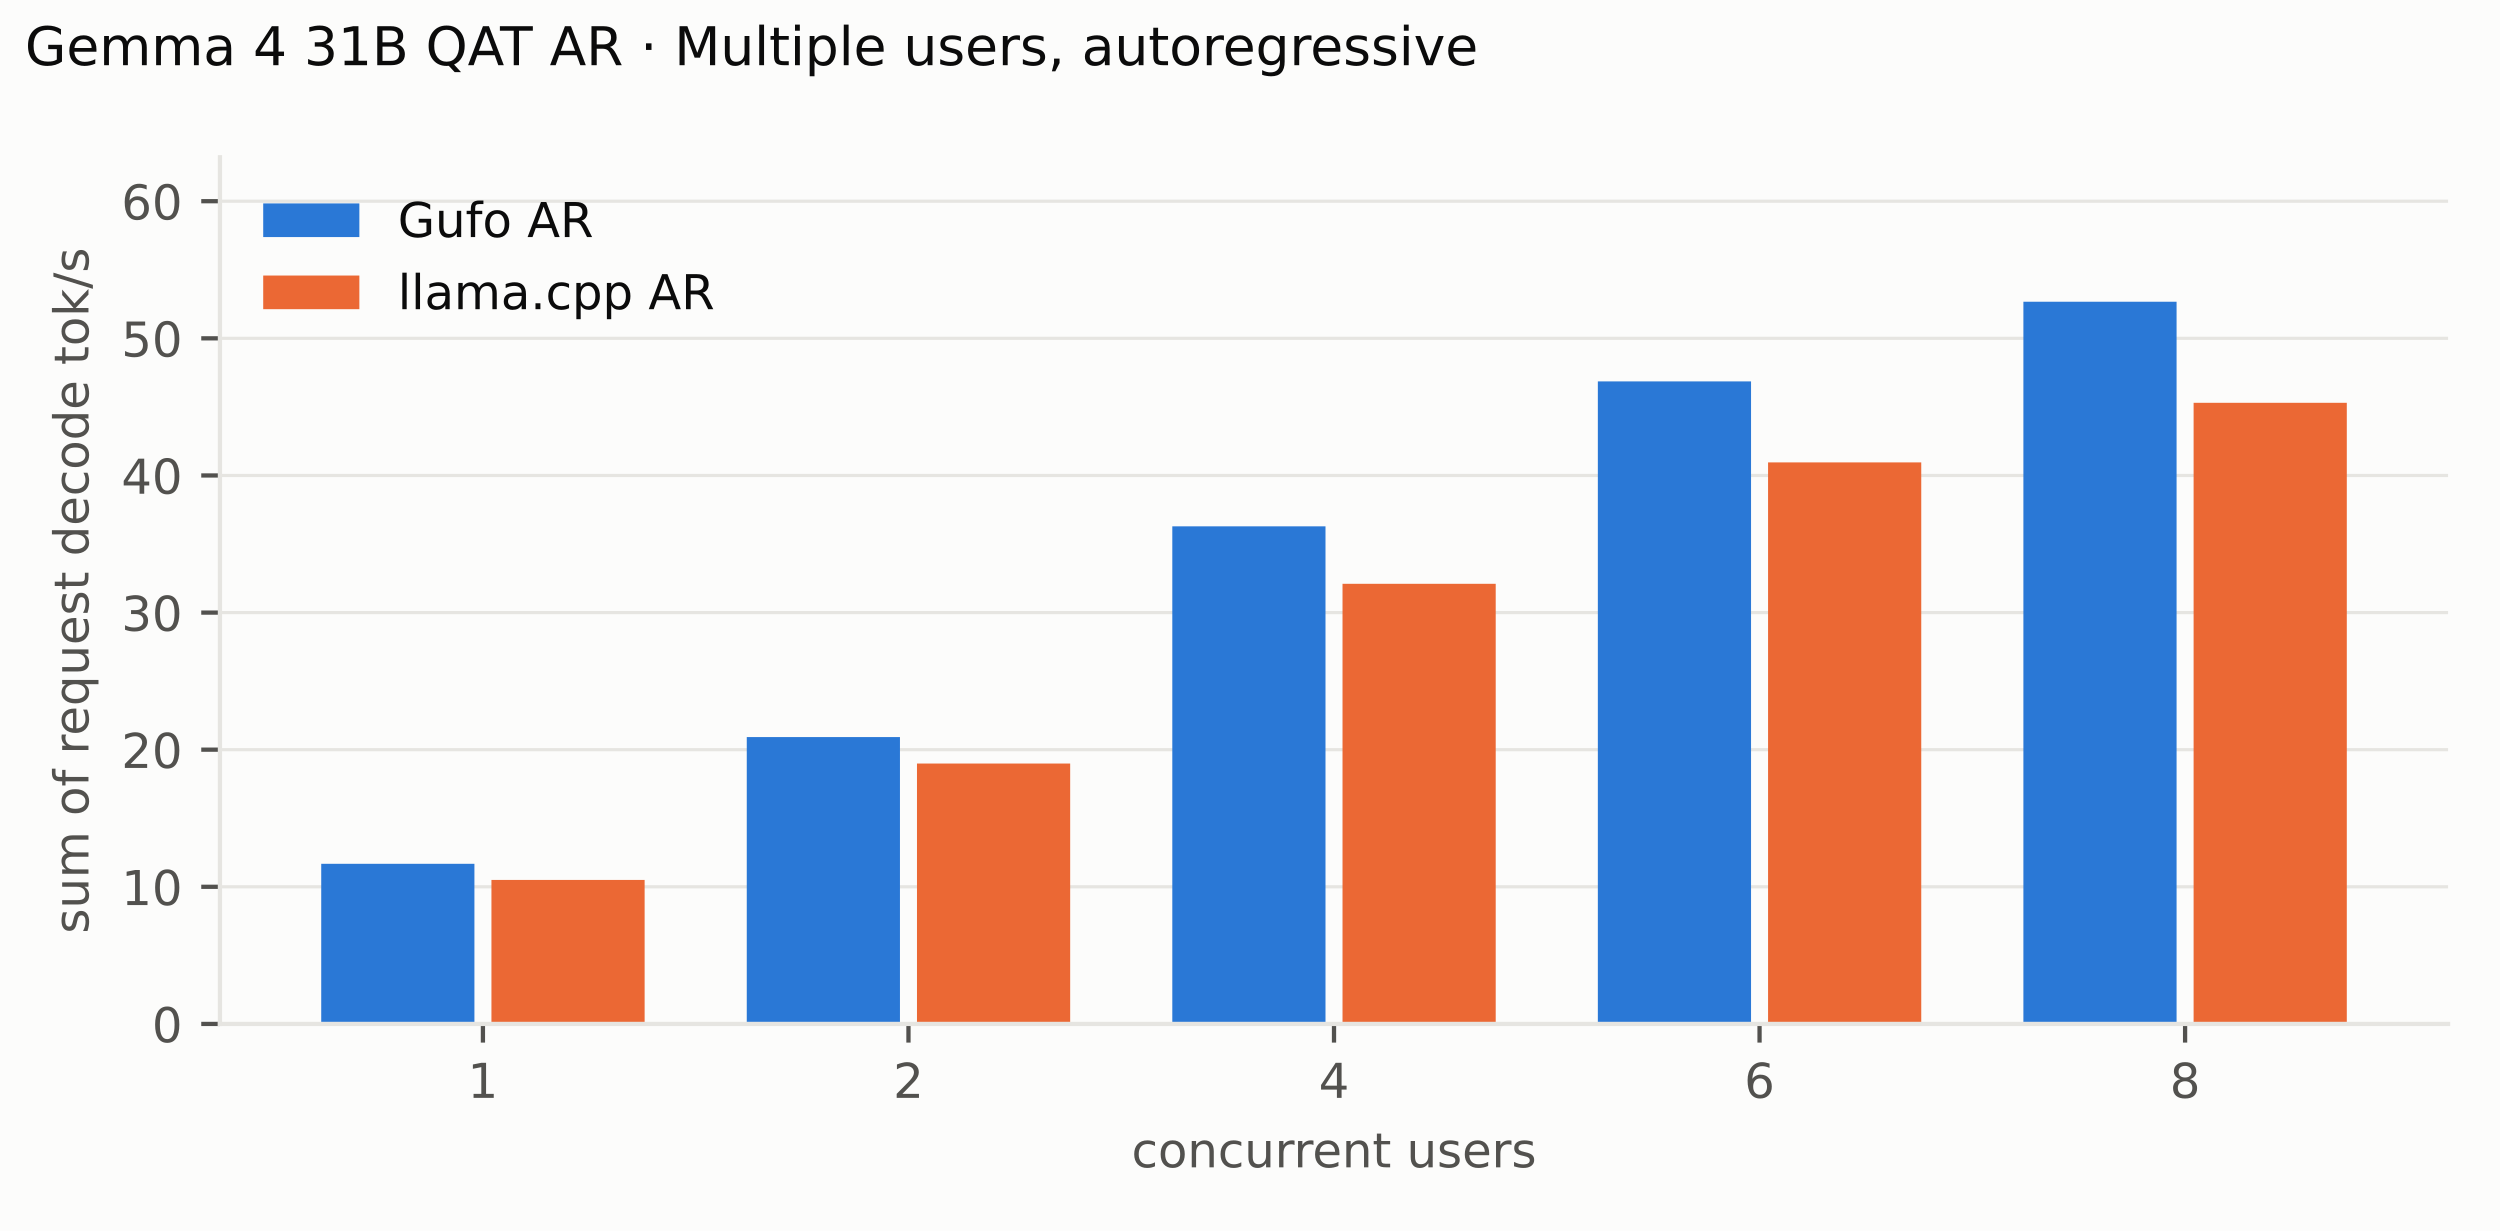
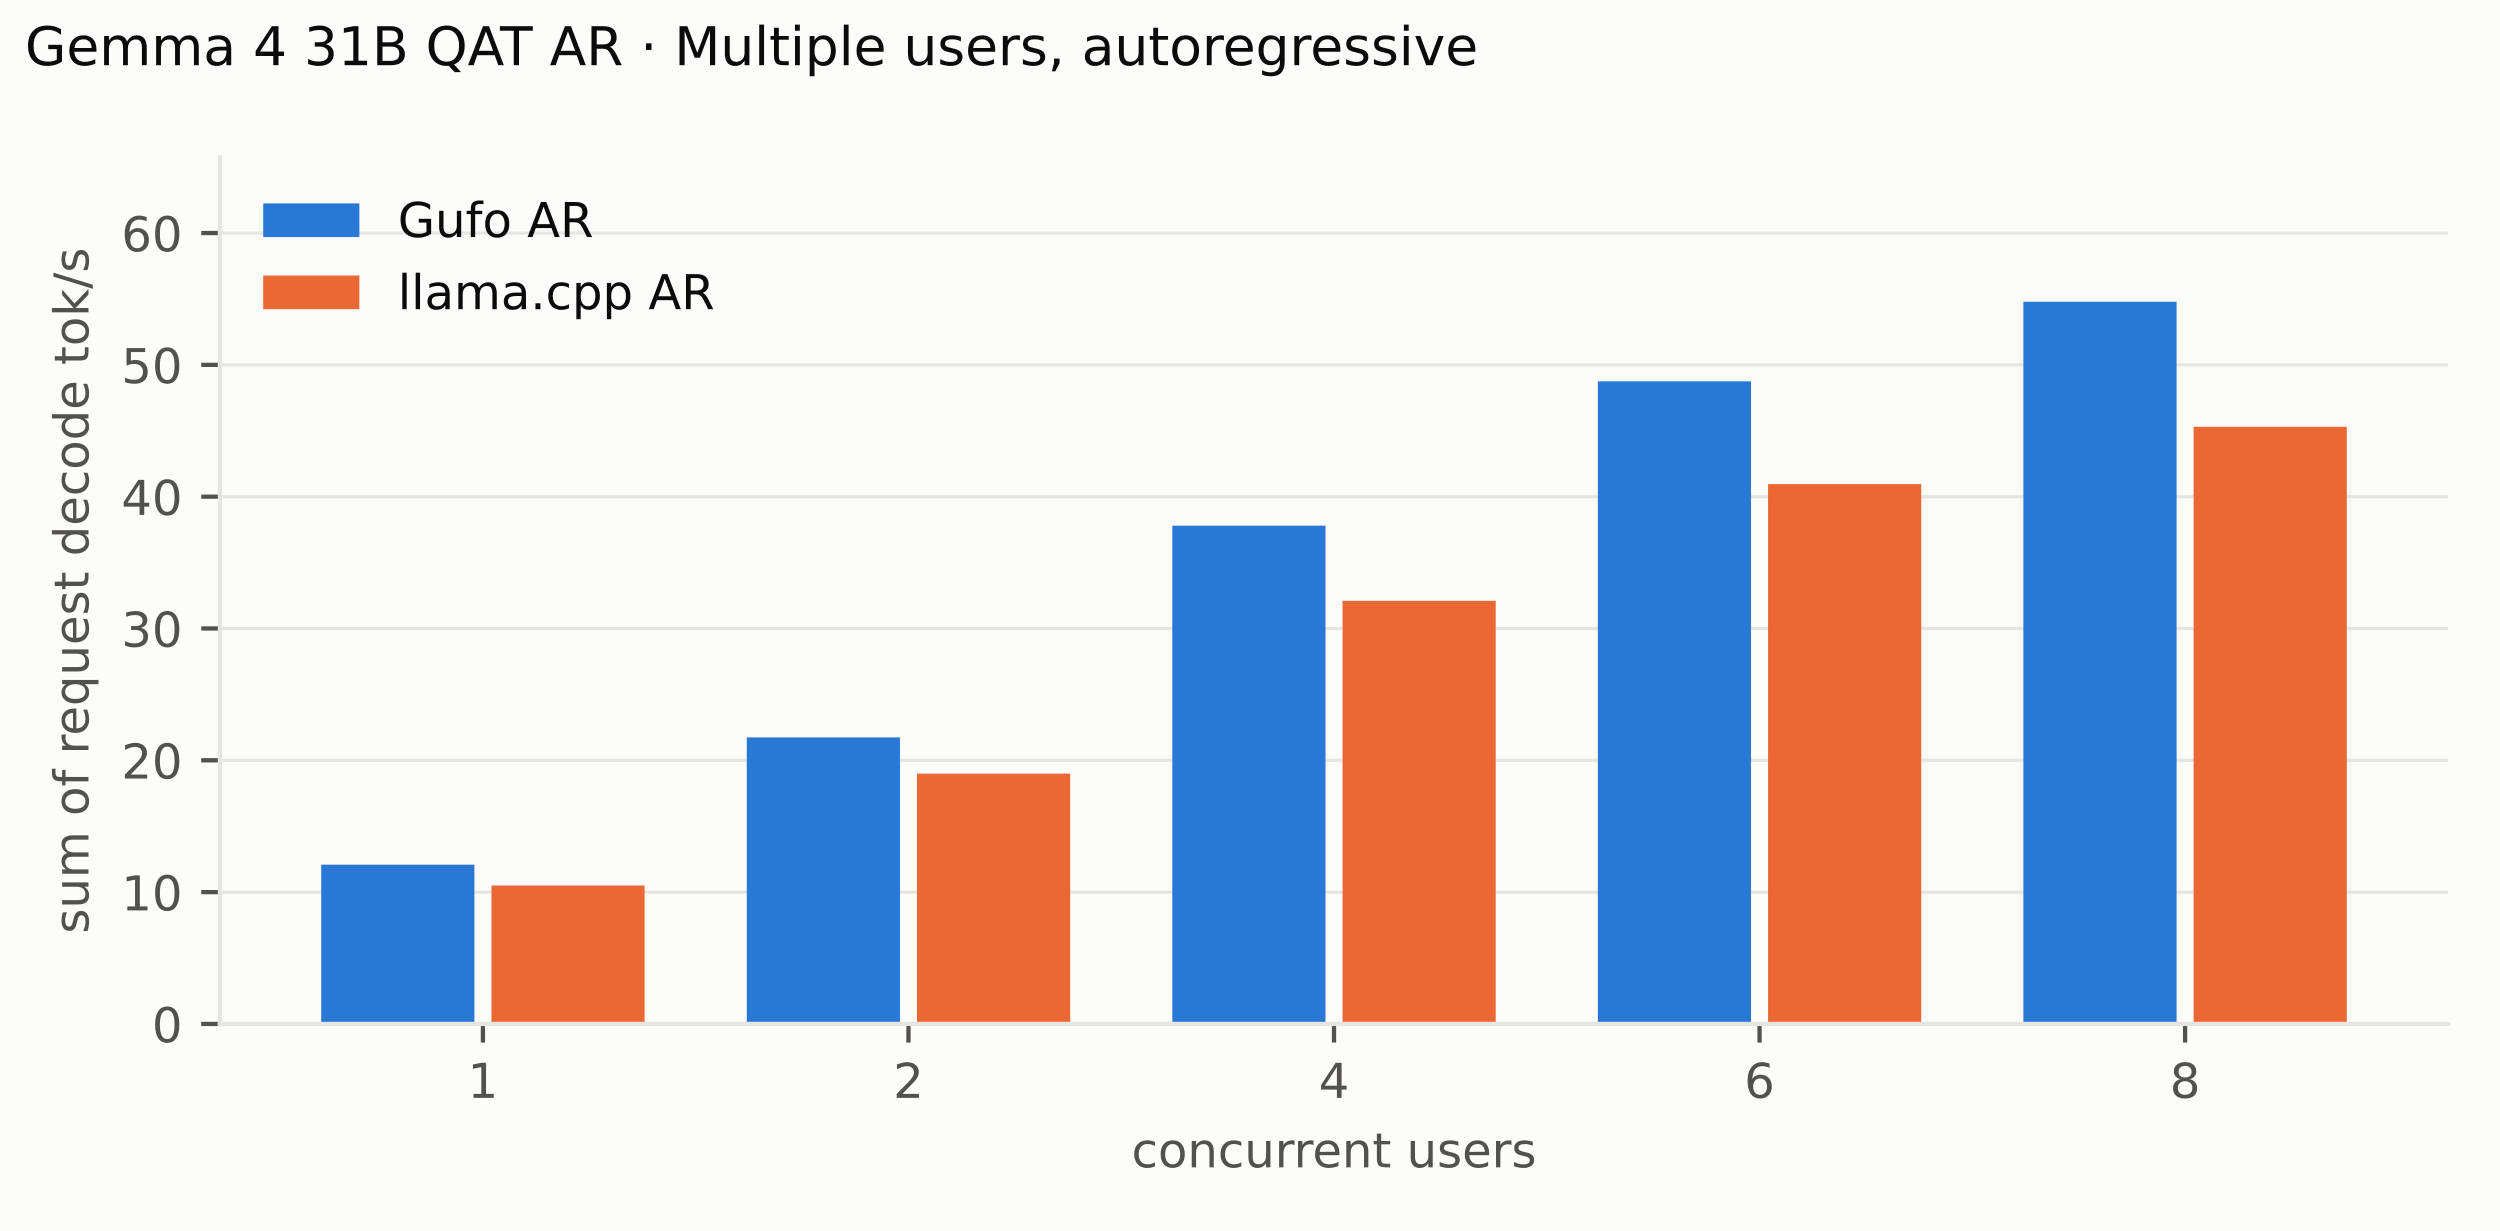
<svg xmlns="http://www.w3.org/2000/svg" xmlns:xlink="http://www.w3.org/1999/xlink" width="468pt" height="230.4pt" viewBox="0 0 468 230.4" version="1.1">
  <defs>
    <style type="text/css">*{stroke-linejoin: round; stroke-linecap: butt}</style>
  </defs>
  <g id="figure_1">
    <g id="patch_1">
      <path d="M 0 230.4 L 468 230.4 L 468 0 L 0 0 z " style="fill: #fcfcfb" />
    </g>
    <g id="axes_1">
      <g id="patch_2">
        <path d="M 41.173 191.68 L 458.28 191.68 L 458.28 29.441 L 41.173 29.441 z " style="fill: #fcfcfb" />
      </g>
      <g id="matplotlib.axis_1">
        <g id="xtick_1">
          <g id="line2d_1">
            <defs>
              <path id="m1ebf051f68" d="M 0 0 L 0 3.5 " style="stroke: #52514e; stroke-width: 0.8" />
            </defs>
            <g>
              <use xlink:href="#m1ebf051f68" x="90.404" y="191.68" style="fill: #52514e; stroke: #52514e; stroke-width: 0.8" />
            </g>
          </g>
          <g id="text_1">
            <text style="font-size: 9px; font-family: 'DejaVu Sans', 'Bitstream Vera Sans', 'Computer Modern Sans Serif', 'Lucida Grande', 'Verdana', 'Geneva', 'Lucid', 'Arial', 'Helvetica', 'Avant Garde', sans-serif; text-anchor: middle; fill: #52514e" x="90.404" y="205.518" transform="rotate(-0 90.40391 205.5179)">1</text>
          </g>
        </g>
        <g id="xtick_2">
          <g id="line2d_2">
            <g>
              <use xlink:href="#m1ebf051f68" x="170.065" y="191.68" style="fill: #52514e; stroke: #52514e; stroke-width: 0.8" />
            </g>
          </g>
          <g id="text_2">
            <text style="font-size: 9px; font-family: 'DejaVu Sans', 'Bitstream Vera Sans', 'Computer Modern Sans Serif', 'Lucida Grande', 'Verdana', 'Geneva', 'Lucid', 'Arial', 'Helvetica', 'Avant Garde', sans-serif; text-anchor: middle; fill: #52514e" x="170.065" y="205.518" transform="rotate(-0 170.0653 205.5179)">2</text>
          </g>
        </g>
        <g id="xtick_3">
          <g id="line2d_3">
            <g>
              <use xlink:href="#m1ebf051f68" x="249.727" y="191.68" style="fill: #52514e; stroke: #52514e; stroke-width: 0.8" />
            </g>
          </g>
          <g id="text_3">
            <text style="font-size: 9px; font-family: 'DejaVu Sans', 'Bitstream Vera Sans', 'Computer Modern Sans Serif', 'Lucida Grande', 'Verdana', 'Geneva', 'Lucid', 'Arial', 'Helvetica', 'Avant Garde', sans-serif; text-anchor: middle; fill: #52514e" x="249.727" y="205.518" transform="rotate(-0 249.7266 205.5179)">4</text>
          </g>
        </g>
        <g id="xtick_4">
          <g id="line2d_4">
            <g>
              <use xlink:href="#m1ebf051f68" x="329.388" y="191.68" style="fill: #52514e; stroke: #52514e; stroke-width: 0.8" />
            </g>
          </g>
          <g id="text_4">
            <text style="font-size: 9px; font-family: 'DejaVu Sans', 'Bitstream Vera Sans', 'Computer Modern Sans Serif', 'Lucida Grande', 'Verdana', 'Geneva', 'Lucid', 'Arial', 'Helvetica', 'Avant Garde', sans-serif; text-anchor: middle; fill: #52514e" x="329.388" y="205.518" transform="rotate(-0 329.3879 205.5179)">6</text>
          </g>
        </g>
        <g id="xtick_5">
          <g id="line2d_5">
            <g>
              <use xlink:href="#m1ebf051f68" x="409.049" y="191.68" style="fill: #52514e; stroke: #52514e; stroke-width: 0.8" />
            </g>
          </g>
          <g id="text_5">
            <text style="font-size: 9px; font-family: 'DejaVu Sans', 'Bitstream Vera Sans', 'Computer Modern Sans Serif', 'Lucida Grande', 'Verdana', 'Geneva', 'Lucid', 'Arial', 'Helvetica', 'Avant Garde', sans-serif; text-anchor: middle; fill: #52514e" x="409.049" y="205.518" transform="rotate(-0 409.0493 205.5179)">8</text>
          </g>
        </g>
        <g id="text_6">
          <text style="font-size: 9px; font-family: 'DejaVu Sans', 'Bitstream Vera Sans', 'Computer Modern Sans Serif', 'Lucida Grande', 'Verdana', 'Geneva', 'Lucid', 'Arial', 'Helvetica', 'Avant Garde', sans-serif; text-anchor: middle; fill: #52514e" x="249.727" y="218.518" transform="rotate(-0 249.7266 218.5179)">concurrent users</text>
        </g>
      </g>
      <g id="matplotlib.axis_2">
        <g id="ytick_1">
          <g id="line2d_6">
-             <path d="M 41.173 191.68 L 458.28 191.68 " clip-path="url(#pe38c3ba84f)" style="fill: none; stroke: #e6e5e1; stroke-width: 0.6; stroke-linecap: square" />
+             <path d="M 41.173 191.68 L 458.28 191.68 " clip-path="url(#p2d3f1ae1b2)" style="fill: none; stroke: #e6e5e1; stroke-width: 0.6; stroke-linecap: square" />
          </g>
          <g id="line2d_7">
            <defs>
              <path id="m680e5b1e24" d="M 0 0 L -3.5 0 " style="stroke: #52514e; stroke-width: 0.8" />
            </defs>
            <g>
              <use xlink:href="#m680e5b1e24" x="41.173" y="191.68" style="fill: #52514e; stroke: #52514e; stroke-width: 0.8" />
            </g>
          </g>
          <g id="text_7">
            <text style="font-size: 9px; font-family: 'DejaVu Sans', 'Bitstream Vera Sans', 'Computer Modern Sans Serif', 'Lucida Grande', 'Verdana', 'Geneva', 'Lucid', 'Arial', 'Helvetica', 'Avant Garde', sans-serif; text-anchor: end; fill: #52514e" x="34.173" y="195.099" transform="rotate(-0 34.1732 195.0989)">0</text>
          </g>
        </g>
        <g id="ytick_2">
          <g id="line2d_8">
-             <path d="M 41.173 166.011 L 458.28 166.011 " clip-path="url(#pe38c3ba84f)" style="fill: none; stroke: #e6e5e1; stroke-width: 0.6; stroke-linecap: square" />
+             <path d="M 41.173 167.004 L 458.28 167.004 " clip-path="url(#p2d3f1ae1b2)" style="fill: none; stroke: #e6e5e1; stroke-width: 0.6; stroke-linecap: square" />
          </g>
          <g id="line2d_9">
            <g>
-               <use xlink:href="#m680e5b1e24" x="41.173" y="166.011" style="fill: #52514e; stroke: #52514e; stroke-width: 0.8" />
+               <use xlink:href="#m680e5b1e24" x="41.173" y="167.004" style="fill: #52514e; stroke: #52514e; stroke-width: 0.8" />
            </g>
          </g>
          <g id="text_8">
-             <text style="font-size: 9px; font-family: 'DejaVu Sans', 'Bitstream Vera Sans', 'Computer Modern Sans Serif', 'Lucida Grande', 'Verdana', 'Geneva', 'Lucid', 'Arial', 'Helvetica', 'Avant Garde', sans-serif; text-anchor: end; fill: #52514e" x="34.173" y="169.43" transform="rotate(-0 34.1732 169.4298)">10</text>
+             <text style="font-size: 9px; font-family: 'DejaVu Sans', 'Bitstream Vera Sans', 'Computer Modern Sans Serif', 'Lucida Grande', 'Verdana', 'Geneva', 'Lucid', 'Arial', 'Helvetica', 'Avant Garde', sans-serif; text-anchor: end; fill: #52514e" x="34.173" y="170.423" transform="rotate(-0 34.1732 170.423)">10</text>
          </g>
        </g>
        <g id="ytick_3">
          <g id="line2d_10">
-             <path d="M 41.173 140.342 L 458.28 140.342 " clip-path="url(#pe38c3ba84f)" style="fill: none; stroke: #e6e5e1; stroke-width: 0.6; stroke-linecap: square" />
+             <path d="M 41.173 142.328 L 458.28 142.328 " clip-path="url(#p2d3f1ae1b2)" style="fill: none; stroke: #e6e5e1; stroke-width: 0.6; stroke-linecap: square" />
          </g>
          <g id="line2d_11">
            <g>
-               <use xlink:href="#m680e5b1e24" x="41.173" y="140.342" style="fill: #52514e; stroke: #52514e; stroke-width: 0.8" />
+               <use xlink:href="#m680e5b1e24" x="41.173" y="142.328" style="fill: #52514e; stroke: #52514e; stroke-width: 0.8" />
            </g>
          </g>
          <g id="text_9">
-             <text style="font-size: 9px; font-family: 'DejaVu Sans', 'Bitstream Vera Sans', 'Computer Modern Sans Serif', 'Lucida Grande', 'Verdana', 'Geneva', 'Lucid', 'Arial', 'Helvetica', 'Avant Garde', sans-serif; text-anchor: end; fill: #52514e" x="34.173" y="143.761" transform="rotate(-0 34.1732 143.7607)">20</text>
+             <text style="font-size: 9px; font-family: 'DejaVu Sans', 'Bitstream Vera Sans', 'Computer Modern Sans Serif', 'Lucida Grande', 'Verdana', 'Geneva', 'Lucid', 'Arial', 'Helvetica', 'Avant Garde', sans-serif; text-anchor: end; fill: #52514e" x="34.173" y="145.747" transform="rotate(-0 34.1732 145.7471)">20</text>
          </g>
        </g>
        <g id="ytick_4">
          <g id="line2d_12">
-             <path d="M 41.173 114.673 L 458.28 114.673 " clip-path="url(#pe38c3ba84f)" style="fill: none; stroke: #e6e5e1; stroke-width: 0.6; stroke-linecap: square" />
+             <path d="M 41.173 117.652 L 458.28 117.652 " clip-path="url(#p2d3f1ae1b2)" style="fill: none; stroke: #e6e5e1; stroke-width: 0.6; stroke-linecap: square" />
          </g>
          <g id="line2d_13">
            <g>
-               <use xlink:href="#m680e5b1e24" x="41.173" y="114.673" style="fill: #52514e; stroke: #52514e; stroke-width: 0.8" />
+               <use xlink:href="#m680e5b1e24" x="41.173" y="117.652" style="fill: #52514e; stroke: #52514e; stroke-width: 0.8" />
            </g>
          </g>
          <g id="text_10">
-             <text style="font-size: 9px; font-family: 'DejaVu Sans', 'Bitstream Vera Sans', 'Computer Modern Sans Serif', 'Lucida Grande', 'Verdana', 'Geneva', 'Lucid', 'Arial', 'Helvetica', 'Avant Garde', sans-serif; text-anchor: end; fill: #52514e" x="34.173" y="118.092" transform="rotate(-0 34.1732 118.0915)">30</text>
+             <text style="font-size: 9px; font-family: 'DejaVu Sans', 'Bitstream Vera Sans', 'Computer Modern Sans Serif', 'Lucida Grande', 'Verdana', 'Geneva', 'Lucid', 'Arial', 'Helvetica', 'Avant Garde', sans-serif; text-anchor: end; fill: #52514e" x="34.173" y="121.071" transform="rotate(-0 34.1732 121.0712)">30</text>
          </g>
        </g>
        <g id="ytick_5">
          <g id="line2d_14">
-             <path d="M 41.173 89.003 L 458.28 89.003 " clip-path="url(#pe38c3ba84f)" style="fill: none; stroke: #e6e5e1; stroke-width: 0.6; stroke-linecap: square" />
+             <path d="M 41.173 92.976 L 458.28 92.976 " clip-path="url(#p2d3f1ae1b2)" style="fill: none; stroke: #e6e5e1; stroke-width: 0.6; stroke-linecap: square" />
          </g>
          <g id="line2d_15">
            <g>
-               <use xlink:href="#m680e5b1e24" x="41.173" y="89.003" style="fill: #52514e; stroke: #52514e; stroke-width: 0.8" />
+               <use xlink:href="#m680e5b1e24" x="41.173" y="92.976" style="fill: #52514e; stroke: #52514e; stroke-width: 0.8" />
            </g>
          </g>
          <g id="text_11">
-             <text style="font-size: 9px; font-family: 'DejaVu Sans', 'Bitstream Vera Sans', 'Computer Modern Sans Serif', 'Lucida Grande', 'Verdana', 'Geneva', 'Lucid', 'Arial', 'Helvetica', 'Avant Garde', sans-serif; text-anchor: end; fill: #52514e" x="34.173" y="92.422" transform="rotate(-0 34.1732 92.42239)">40</text>
+             <text style="font-size: 9px; font-family: 'DejaVu Sans', 'Bitstream Vera Sans', 'Computer Modern Sans Serif', 'Lucida Grande', 'Verdana', 'Geneva', 'Lucid', 'Arial', 'Helvetica', 'Avant Garde', sans-serif; text-anchor: end; fill: #52514e" x="34.173" y="96.395" transform="rotate(-0 34.1732 96.39528)">40</text>
          </g>
        </g>
        <g id="ytick_6">
          <g id="line2d_16">
-             <path d="M 41.173 63.334 L 458.28 63.334 " clip-path="url(#pe38c3ba84f)" style="fill: none; stroke: #e6e5e1; stroke-width: 0.6; stroke-linecap: square" />
+             <path d="M 41.173 68.3 L 458.28 68.3 " clip-path="url(#p2d3f1ae1b2)" style="fill: none; stroke: #e6e5e1; stroke-width: 0.6; stroke-linecap: square" />
          </g>
          <g id="line2d_17">
            <g>
-               <use xlink:href="#m680e5b1e24" x="41.173" y="63.334" style="fill: #52514e; stroke: #52514e; stroke-width: 0.8" />
+               <use xlink:href="#m680e5b1e24" x="41.173" y="68.3" style="fill: #52514e; stroke: #52514e; stroke-width: 0.8" />
            </g>
          </g>
          <g id="text_12">
-             <text style="font-size: 9px; font-family: 'DejaVu Sans', 'Bitstream Vera Sans', 'Computer Modern Sans Serif', 'Lucida Grande', 'Verdana', 'Geneva', 'Lucid', 'Arial', 'Helvetica', 'Avant Garde', sans-serif; text-anchor: end; fill: #52514e" x="34.173" y="66.753" transform="rotate(-0 34.1732 66.75326)">50</text>
+             <text style="font-size: 9px; font-family: 'DejaVu Sans', 'Bitstream Vera Sans', 'Computer Modern Sans Serif', 'Lucida Grande', 'Verdana', 'Geneva', 'Lucid', 'Arial', 'Helvetica', 'Avant Garde', sans-serif; text-anchor: end; fill: #52514e" x="34.173" y="71.719" transform="rotate(-0 34.1732 71.71936)">50</text>
          </g>
        </g>
        <g id="ytick_7">
          <g id="line2d_18">
-             <path d="M 41.173 37.665 L 458.28 37.665 " clip-path="url(#pe38c3ba84f)" style="fill: none; stroke: #e6e5e1; stroke-width: 0.6; stroke-linecap: square" />
+             <path d="M 41.173 43.624 L 458.28 43.624 " clip-path="url(#p2d3f1ae1b2)" style="fill: none; stroke: #e6e5e1; stroke-width: 0.6; stroke-linecap: square" />
          </g>
          <g id="line2d_19">
            <g>
-               <use xlink:href="#m680e5b1e24" x="41.173" y="37.665" style="fill: #52514e; stroke: #52514e; stroke-width: 0.8" />
+               <use xlink:href="#m680e5b1e24" x="41.173" y="43.624" style="fill: #52514e; stroke: #52514e; stroke-width: 0.8" />
            </g>
          </g>
          <g id="text_13">
-             <text style="font-size: 9px; font-family: 'DejaVu Sans', 'Bitstream Vera Sans', 'Computer Modern Sans Serif', 'Lucida Grande', 'Verdana', 'Geneva', 'Lucid', 'Arial', 'Helvetica', 'Avant Garde', sans-serif; text-anchor: end; fill: #52514e" x="34.173" y="41.084" transform="rotate(-0 34.1732 41.08412)">60</text>
+             <text style="font-size: 9px; font-family: 'DejaVu Sans', 'Bitstream Vera Sans', 'Computer Modern Sans Serif', 'Lucida Grande', 'Verdana', 'Geneva', 'Lucid', 'Arial', 'Helvetica', 'Avant Garde', sans-serif; text-anchor: end; fill: #52514e" x="34.173" y="47.043" transform="rotate(-0 34.1732 47.04344)">60</text>
          </g>
        </g>
        <g id="text_14">
          <text style="font-size: 9px; font-family: 'DejaVu Sans', 'Bitstream Vera Sans', 'Computer Modern Sans Serif', 'Lucida Grande', 'Verdana', 'Geneva', 'Lucid', 'Arial', 'Helvetica', 'Avant Garde', sans-serif; text-anchor: middle; fill: #52514e" x="16.559" y="110.56" transform="rotate(-90 16.55859 110.5604)">sum of request decode tok/s</text>
        </g>
      </g>
      <g id="patch_3">
-         <path d="M 60.133 191.68 L 88.811 191.68 L 88.811 161.698 L 60.133 161.698 z " clip-path="url(#pe38c3ba84f)" style="fill: #2a78d6" />
+         <path d="M 60.133 191.68 L 88.811 191.68 L 88.811 161.871 L 60.133 161.871 z " clip-path="url(#p2d3f1ae1b2)" style="fill: #2a78d6" />
      </g>
      <g id="patch_4">
-         <path d="M 139.794 191.68 L 168.472 191.68 L 168.472 137.98 L 139.794 137.98 z " clip-path="url(#pe38c3ba84f)" style="fill: #2a78d6" />
+         <path d="M 139.794 191.68 L 168.472 191.68 L 168.472 138.035 L 139.794 138.035 z " clip-path="url(#p2d3f1ae1b2)" style="fill: #2a78d6" />
      </g>
      <g id="patch_5">
-         <path d="M 219.455 191.68 L 248.133 191.68 L 248.133 98.527 L 219.455 98.527 z " clip-path="url(#pe38c3ba84f)" style="fill: #2a78d6" />
+         <path d="M 219.455 191.68 L 248.133 191.68 L 248.133 98.405 L 219.455 98.405 z " clip-path="url(#p2d3f1ae1b2)" style="fill: #2a78d6" />
      </g>
      <g id="patch_6">
-         <path d="M 299.117 191.68 L 327.795 191.68 L 327.795 71.394 L 299.117 71.394 z " clip-path="url(#pe38c3ba84f)" style="fill: #2a78d6" />
+         <path d="M 299.117 191.68 L 327.795 191.68 L 327.795 71.385 L 299.117 71.385 z " clip-path="url(#p2d3f1ae1b2)" style="fill: #2a78d6" />
      </g>
      <g id="patch_7">
-         <path d="M 378.778 191.68 L 407.456 191.68 L 407.456 56.481 L 378.778 56.481 z " clip-path="url(#pe38c3ba84f)" style="fill: #2a78d6" />
+         <path d="M 378.778 191.68 L 407.456 191.68 L 407.456 56.481 L 378.778 56.481 z " clip-path="url(#p2d3f1ae1b2)" style="fill: #2a78d6" />
      </g>
      <g id="patch_8">
-         <path d="M 91.997 191.68 L 120.675 191.68 L 120.675 164.727 L 91.997 164.727 z " clip-path="url(#pe38c3ba84f)" style="fill: #eb6834" />
+         <path d="M 91.997 191.68 L 120.675 191.68 L 120.675 165.77 L 91.997 165.77 z " clip-path="url(#p2d3f1ae1b2)" style="fill: #eb6834" />
      </g>
      <g id="patch_9">
-         <path d="M 171.658 191.68 L 200.337 191.68 L 200.337 142.934 L 171.658 142.934 z " clip-path="url(#pe38c3ba84f)" style="fill: #eb6834" />
+         <path d="M 171.658 191.68 L 200.337 191.68 L 200.337 144.82 L 171.658 144.82 z " clip-path="url(#p2d3f1ae1b2)" style="fill: #eb6834" />
      </g>
      <g id="patch_10">
-         <path d="M 251.32 191.68 L 279.998 191.68 L 279.998 109.282 L 251.32 109.282 z " clip-path="url(#pe38c3ba84f)" style="fill: #eb6834" />
+         <path d="M 251.32 191.68 L 279.998 191.68 L 279.998 112.47 L 251.32 112.47 z " clip-path="url(#p2d3f1ae1b2)" style="fill: #eb6834" />
      </g>
      <g id="patch_11">
-         <path d="M 330.981 191.68 L 359.659 191.68 L 359.659 86.565 L 330.981 86.565 z " clip-path="url(#pe38c3ba84f)" style="fill: #eb6834" />
+         <path d="M 330.981 191.68 L 359.659 191.68 L 359.659 90.632 L 330.981 90.632 z " clip-path="url(#p2d3f1ae1b2)" style="fill: #eb6834" />
      </g>
      <g id="patch_12">
-         <path d="M 410.643 191.68 L 439.321 191.68 L 439.321 75.399 L 410.643 75.399 z " clip-path="url(#pe38c3ba84f)" style="fill: #eb6834" />
+         <path d="M 410.643 191.68 L 439.321 191.68 L 439.321 79.898 L 410.643 79.898 z " clip-path="url(#p2d3f1ae1b2)" style="fill: #eb6834" />
      </g>
      <g id="patch_13">
        <path d="M 41.173 191.68 L 41.173 29.441 " style="fill: none; stroke: #e6e5e1; stroke-width: 0.8; stroke-linejoin: miter; stroke-linecap: square" />
      </g>
      <g id="patch_14">
        <path d="M 41.173 191.68 L 458.28 191.68 " style="fill: none; stroke: #e6e5e1; stroke-width: 0.8; stroke-linejoin: miter; stroke-linecap: square" />
      </g>
      <g id="legend_1">
        <g id="patch_15">
          <path d="M 49.273 44.379 L 67.273 44.379 L 67.273 38.079 L 49.273 38.079 z " style="fill: #2a78d6" />
        </g>
        <g id="text_15">
          <text style="font-size: 9px; font-family: 'DejaVu Sans', 'Bitstream Vera Sans', 'Computer Modern Sans Serif', 'Lucida Grande', 'Verdana', 'Geneva', 'Lucid', 'Arial', 'Helvetica', 'Avant Garde', sans-serif; text-anchor: start; fill: #0b0b0b" x="74.473" y="44.379" transform="rotate(-0 74.4732 44.37938)">Gufo AR</text>
        </g>
        <g id="patch_16">
          <path d="M 49.273 57.88 L 67.273 57.88 L 67.273 51.58 L 49.273 51.58 z " style="fill: #eb6834" />
        </g>
        <g id="text_16">
          <text style="font-size: 9px; font-family: 'DejaVu Sans', 'Bitstream Vera Sans', 'Computer Modern Sans Serif', 'Lucida Grande', 'Verdana', 'Geneva', 'Lucid', 'Arial', 'Helvetica', 'Avant Garde', sans-serif; text-anchor: start; fill: #0b0b0b" x="74.473" y="57.88" transform="rotate(-0 74.4732 57.88008)">llama.cpp AR</text>
        </g>
      </g>
    </g>
    <g id="text_17">
      <text style="font-size: 10px; font-family: 'DejaVu Sans', 'Bitstream Vera Sans', 'Computer Modern Sans Serif', 'Lucida Grande', 'Verdana', 'Geneva', 'Lucid', 'Arial', 'Helvetica', 'Avant Garde', sans-serif; text-anchor: start; fill: #0b0b0b" x="4.68" y="12.206" transform="rotate(-0 4.68 12.20644)">Gemma 4 31B QAT AR · Multiple users, autoregressive</text>
    </g>
  </g>
  <defs>
-     <clipPath id="pe38c3ba84f">
+     <clipPath id="p2d3f1ae1b2">
      <rect x="41.173" y="29.441" width="417.107" height="162.239" />
    </clipPath>
  </defs>
</svg>
